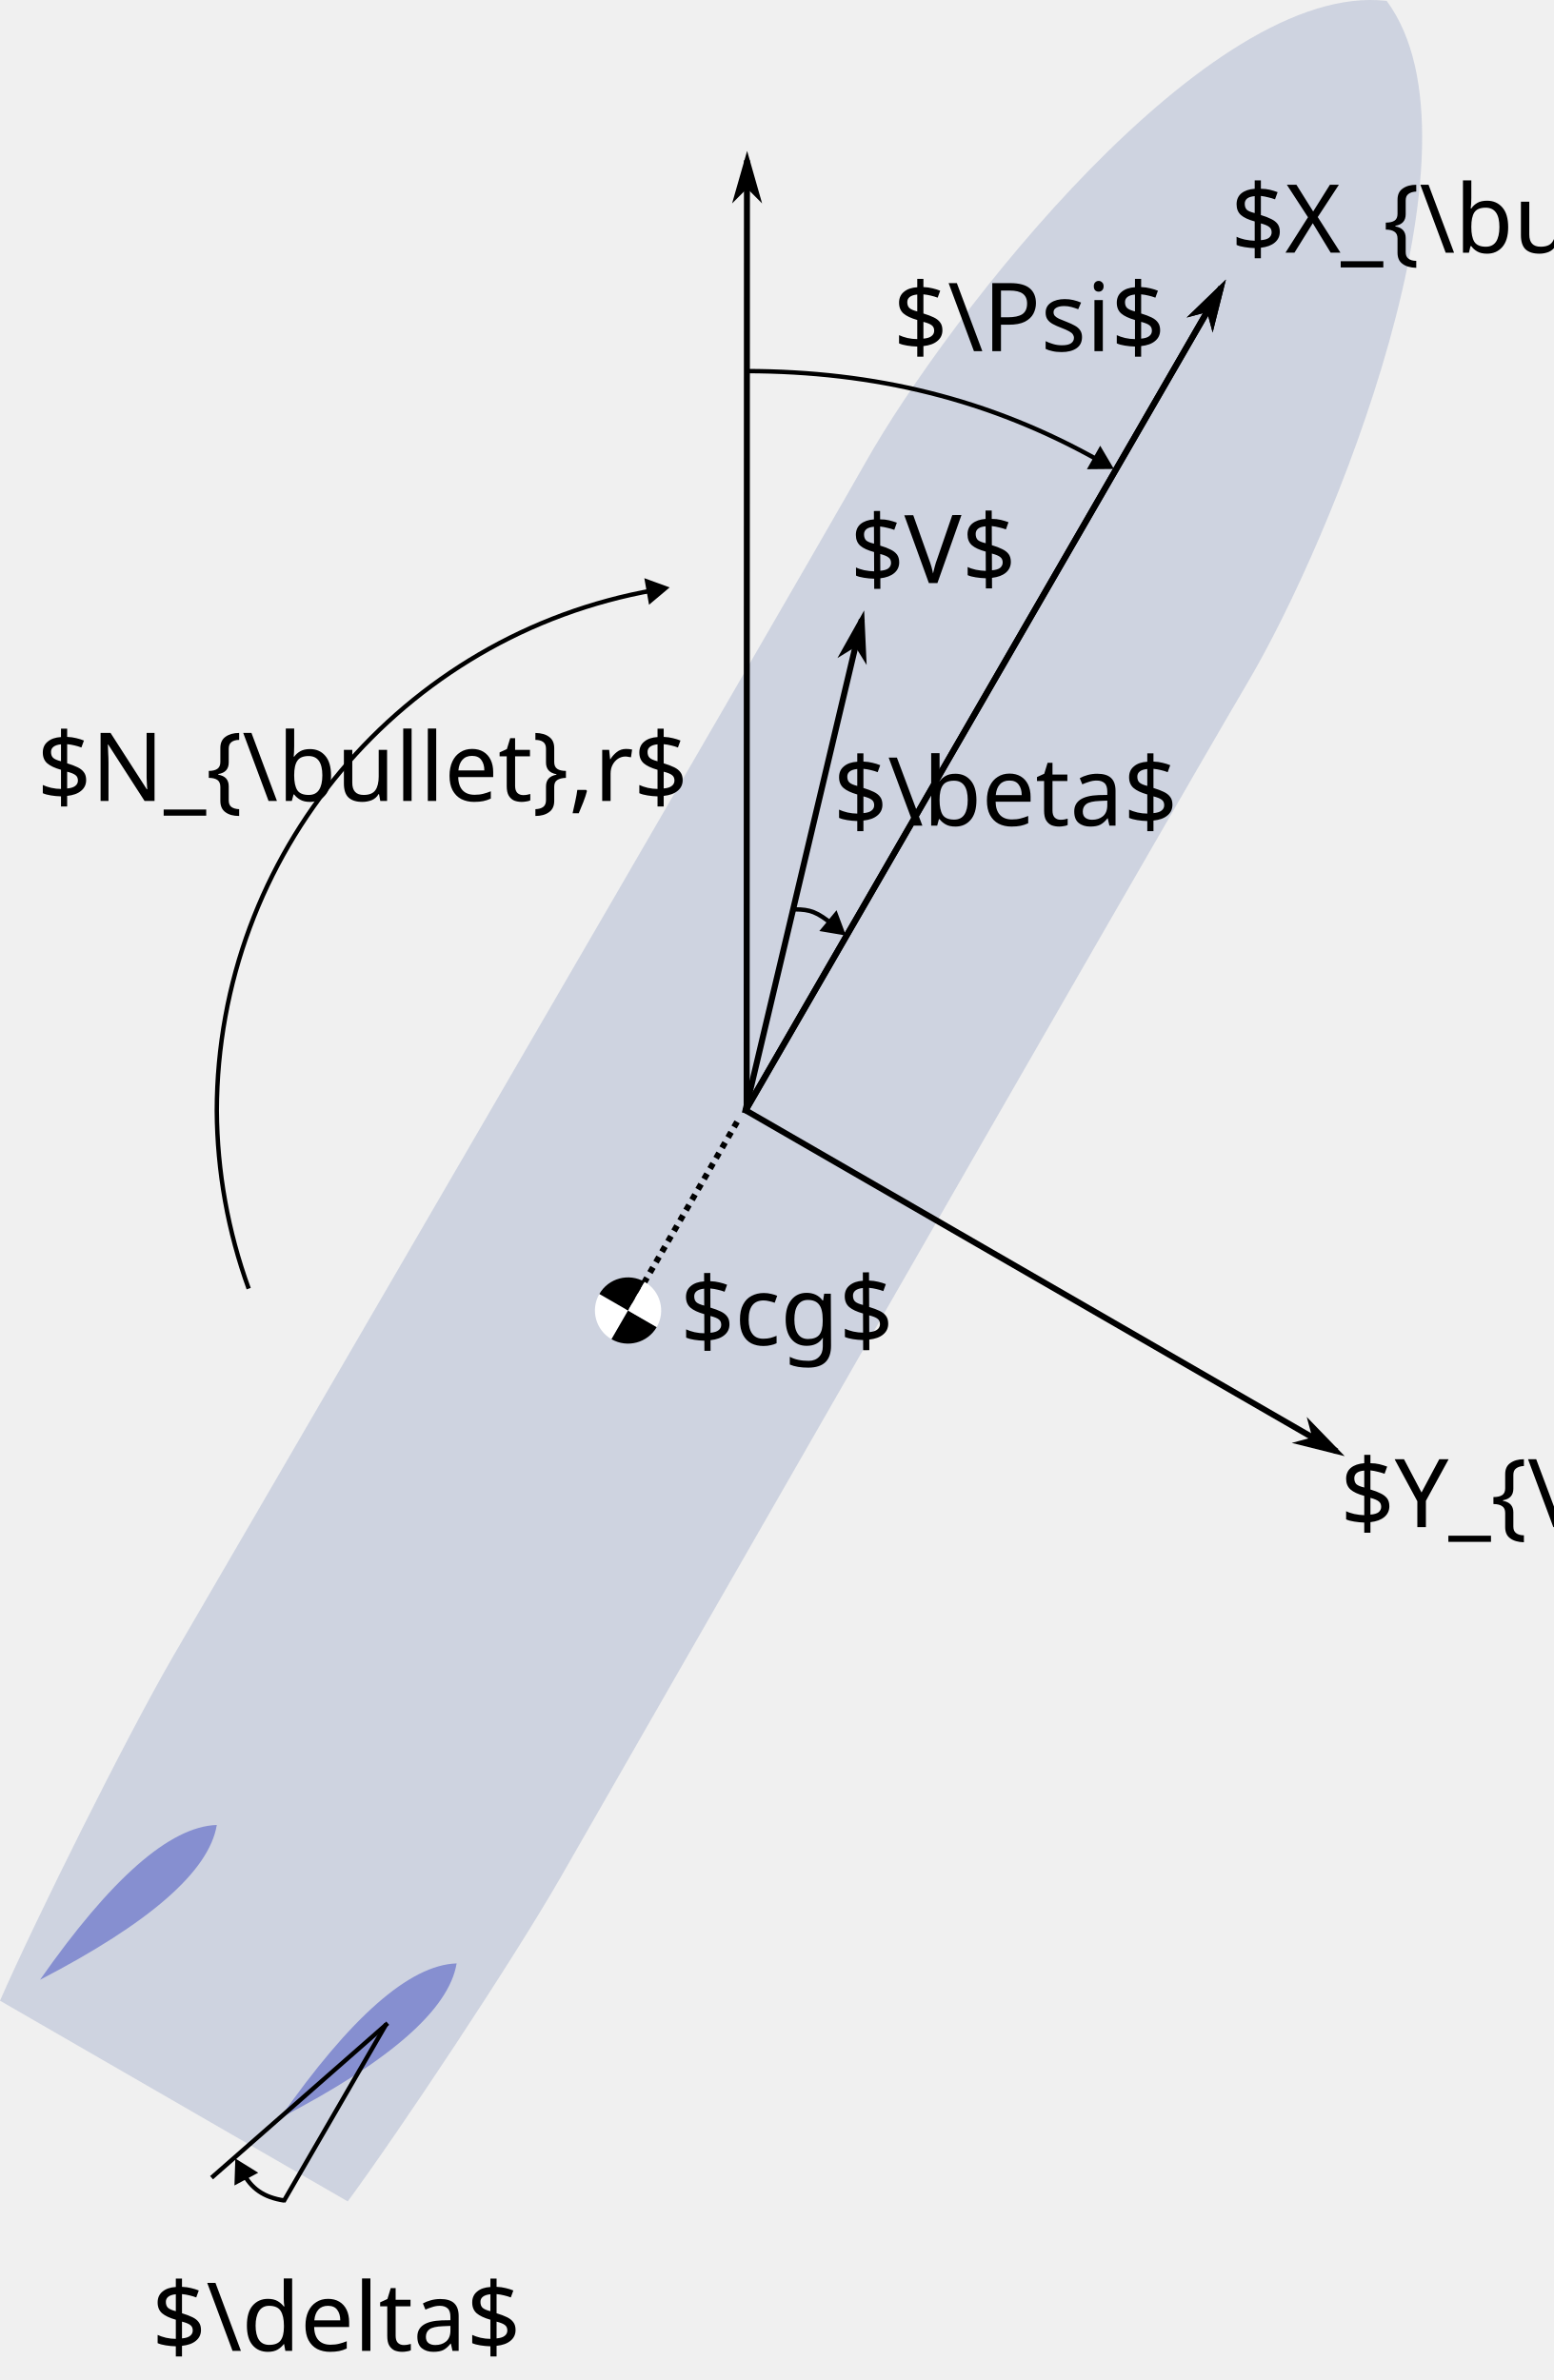
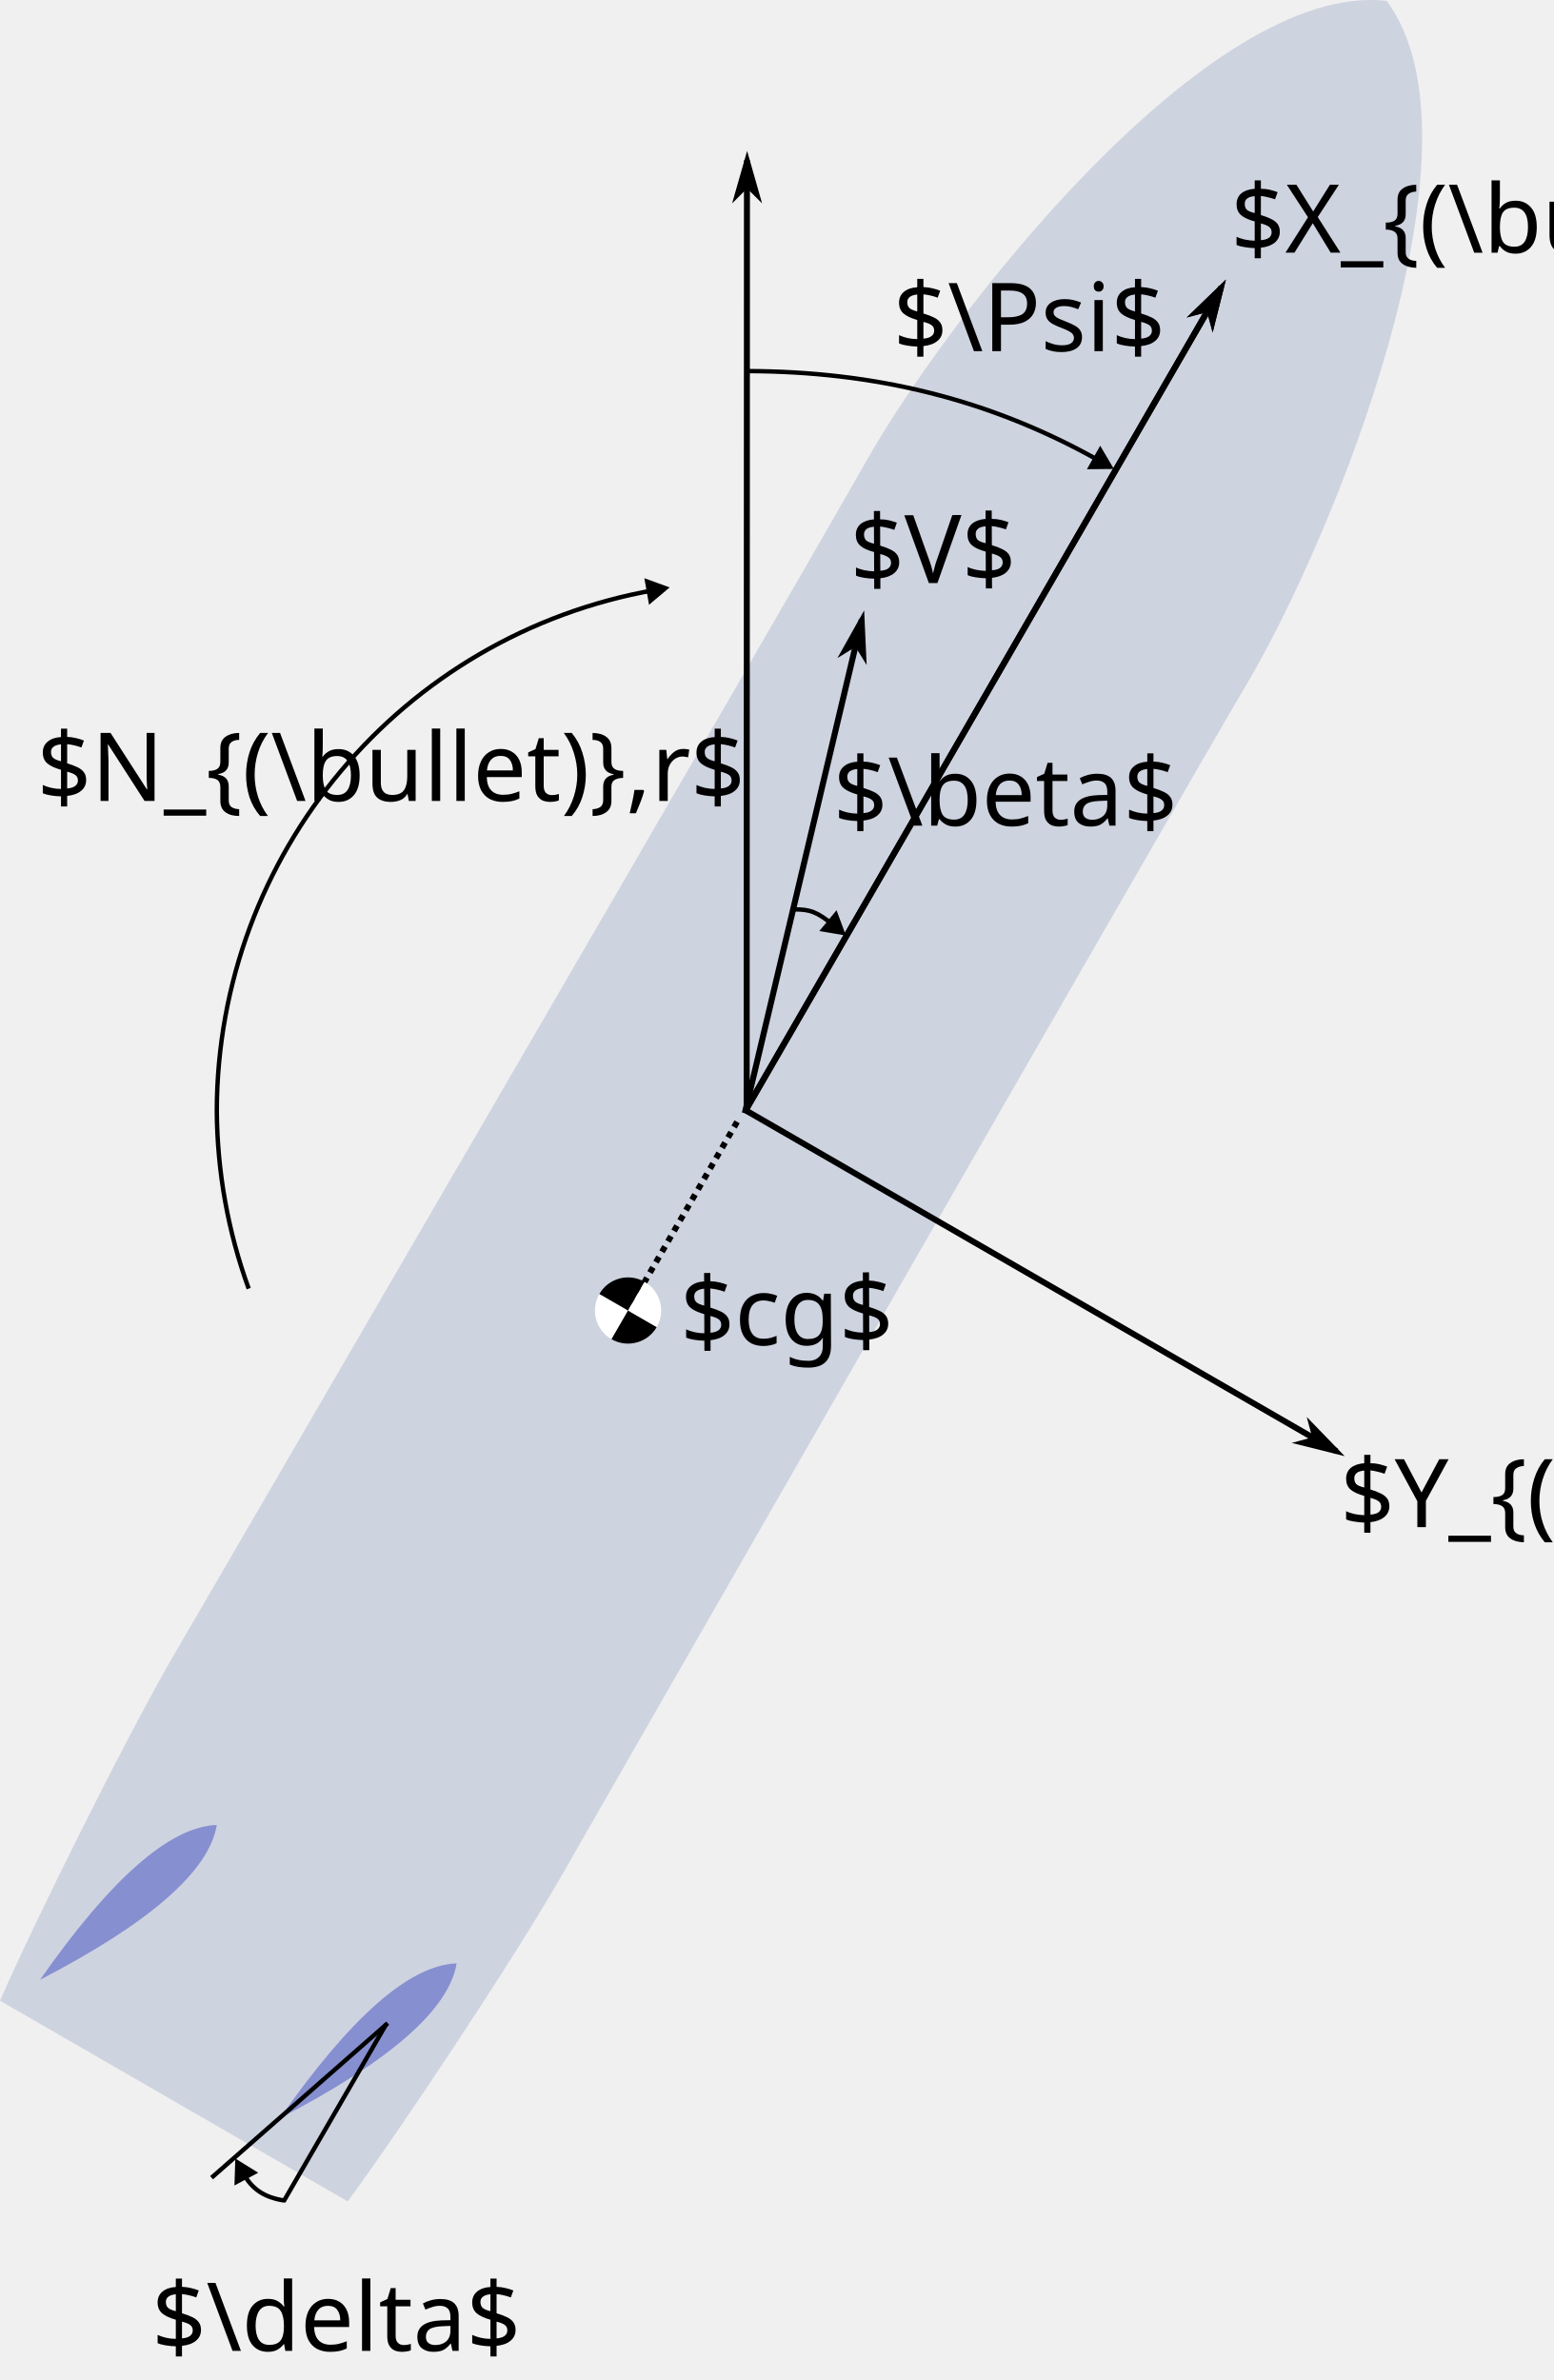
<svg xmlns="http://www.w3.org/2000/svg" width="4.604cm" height="7.053cm" viewBox="0 0 153.475 235.117" version="1.1" id="svg5" xml:space="preserve">
  <defs id="defs2">
    <marker style="overflow:visible" id="Triangle" refX="0" refY="0" orient="auto-start-reverse" markerWidth="1" markerHeight="1" viewBox="0 0 1 1" preserveAspectRatio="xMidYMid">
      <path transform="scale(0.5)" style="fill:context-stroke;fill-rule:evenodd;stroke:context-stroke;stroke-width:1pt" d="M 5.77,0 -2.88,5 V -5 Z" id="path135" />
    </marker>
    <linearGradient id="linearGradient18296">
      <stop style="stop-color:#7781d7;stop-opacity:1;" offset="0" id="stop18294" />
    </linearGradient>
    <rect x="410.356" y="703.464" width="82.898" height="63.095" id="rect2929" />
    <rect x="166.453" y="700.889" width="81.197" height="44.333" id="rect11198" />
    <rect x="122.669" y="504.307" width="65.423" height="73.549" id="rect11068" />
    <rect x="410.356" y="703.464" width="82.898" height="63.095" id="rect3683" />
    <rect x="410.356" y="703.464" width="82.898" height="63.095" id="rect3738" />
    <rect x="410.356" y="703.464" width="82.898" height="63.095" id="rect3762" />
    <rect x="410.356" y="703.464" width="82.898" height="63.095" id="rect6978" />
    <rect x="410.356" y="703.464" width="82.898" height="63.095" id="rect8227" />
    <marker style="overflow:visible" id="Arrow1L" refX="4.696" refY="-0.027" orient="auto-start-reverse" markerWidth="8.75" markerHeight="5" viewBox="0 0 8.75 5" preserveAspectRatio="xMidYMid">
      <path style="fill:context-stroke;fill-rule:evenodd;stroke:none" d="M 0,0 5,-5 -12.5,0 5,5 Z" id="arrow1L" transform="scale(-0.5)" />
    </marker>
  </defs>
  <g id="layer1" style="display:inline" transform="translate(19.36282,-49.10909)">
    <g id="g555" transform="matrix(1.090411,0.6295493,-0.6295493,1.090411,36.34442,-67.9563)" style="stroke:none;stroke-width:0.444;stroke-dasharray:none;stroke-opacity:1">
      <a id="a4772" style="fill:#7781d7;fill-opacity:0.652;stroke:none;stroke-width:0.445;stroke-dasharray:none;stroke-opacity:1">
        <path id="path1055" style="display:inline;fill:#bbc3d7;fill-opacity:0.652;stroke:none;stroke-width:0.445;stroke-linejoin:round;stroke-dasharray:none;stroke-opacity:1;paint-order:markers fill stroke" d="m 84.909,208.336 c -0.014,7.599 1.001,23.553 1.75,30.249 h 15.747 15.747 c 0.749,-6.696 1.764,-22.65 1.75,-30.249 0,0 -0.322,-95.214 -0.2,-108.291 0.122,-13.077 -4.373,-46.129 -17.297,-51.729 -12.924,5.599 -17.419,38.652 -17.297,51.729 0.122,13.077 -0.2,108.291 -0.2,108.291 z" />
      </a>
      <g id="g2726" transform="rotate(20,105.9406,257.9604)" style="stroke:none;stroke-width:0.445;stroke-dasharray:none;stroke-opacity:1">
        <path id="path7777-0" style="display:inline;fill:#606ac7;fill-opacity:0.652;stroke:none;stroke-width:0.445;stroke-linejoin:round;stroke-dasharray:none;stroke-opacity:1" d="m 101.977,217.029 c 2.41,2.814 2.49,9.031 0.391,18.429 m -0.391,-18.429 c -2.288,2.914 -2.104,9.128 0.391,18.429" />
      </g>
      <path style="display:none;fill:#5a63fe;fill-opacity:1;stroke:none;stroke-width:0.444;stroke-linejoin:round;stroke-dasharray:none;stroke-opacity:1;paint-order:markers fill stroke" d="M 102.406,48.317 V 243.94" id="path5693" />
      <g id="g1" transform="rotate(20,95.07924,196.3625)" style="stroke:none;stroke-width:0.445;stroke-dasharray:none;stroke-opacity:1">
        <path id="path1" style="display:inline;fill:#606ac7;fill-opacity:0.652;stroke:none;stroke-width:0.445;stroke-linejoin:round;stroke-dasharray:none;stroke-opacity:1" d="m 101.977,217.029 c 2.41,2.814 2.49,9.031 0.391,18.429 m -0.391,-18.429 c -2.288,2.914 -2.104,9.128 0.391,18.429" />
      </g>
    </g>
    <g id="g6568" transform="matrix(-0.6295493,1.090411,-1.090411,-0.6295493,370.7258,192.6102)" style="display:inline;stroke-width:0.471;stroke-dasharray:none">
      <g id="g6558" style="stroke-width:0.471;stroke-dasharray:none">
        <path style="display:inline;fill:#94952d;fill-opacity:0.652;stroke:#000000;stroke-width:0.471;stroke-linejoin:round;stroke-dasharray:none;stroke-dashoffset:0;stroke-opacity:1;marker-start:url(#Arrow1L)" d="m 102.396,177.55 0.009,53.51" id="path6552" />
        <text xml:space="preserve" style="font-style:normal;font-variant:normal;font-weight:normal;font-stretch:normal;font-size:5.604px;line-height:1.5;font-family:'Baskerville Old Face';-inkscape-font-specification:'Baskerville Old Face, Normal';font-variant-ligatures:normal;font-variant-caps:normal;font-variant-numeric:normal;font-variant-east-asian:normal;display:inline;fill:#000000;fill-opacity:1;stroke:none;stroke-width:0.471;stroke-linejoin:round;stroke-dasharray:none;stroke-opacity:1;paint-order:markers fill stroke" x="-204.69" y="5.847" id="text6556" transform="rotate(-120)">
-           <tspan style="font-style:normal;font-variant:normal;font-weight:normal;font-stretch:normal;font-size:7.472px;font-family:'Baskerville Old Face';-inkscape-font-specification:'Baskerville Old Face, Normal';font-variant-ligatures:normal;font-variant-caps:normal;font-variant-numeric:normal;font-variant-east-asian:normal;fill:#000000;fill-opacity:1;stroke:none;stroke-width:0.471;stroke-dasharray:none" x="-204.69" y="5.847" id="tspan6554">$Y_{\bullet},v$</tspan>
+           <tspan style="font-style:normal;font-variant:normal;font-weight:normal;font-stretch:normal;font-size:7.472px;font-family:'Baskerville Old Face';-inkscape-font-specification:'Baskerville Old Face, Normal';font-variant-ligatures:normal;font-variant-caps:normal;font-variant-numeric:normal;font-variant-east-asian:normal;fill:#000000;fill-opacity:1;stroke:none;stroke-width:0.471;stroke-dasharray:none" x="-204.69" y="5.847" id="tspan6554">$Y_{(\bullet)},v$</tspan>
        </text>
      </g>
      <g id="g6566" style="display:inline;stroke-width:0.471;stroke-dasharray:none" transform="rotate(-90,102.43,231.0596)">
        <path style="display:inline;fill:#7781d7;fill-opacity:1;fill-rule:evenodd;stroke:#000000;stroke-width:0.471;stroke-linejoin:round;stroke-dasharray:none;stroke-dashoffset:0;stroke-opacity:1;marker-start:url(#Arrow1L)" d="m 102.43,156.481 -0.024,74.579" id="path6560" />
        <text xml:space="preserve" style="font-style:normal;font-variant:normal;font-weight:normal;font-stretch:normal;font-size:5.604px;line-height:1.5;font-family:'Baskerville Old Face';-inkscape-font-specification:'Baskerville Old Face, Normal';font-variant-ligatures:normal;font-variant-caps:normal;font-variant-numeric:normal;font-variant-east-asian:normal;display:inline;fill:#000000;fill-opacity:1;stroke:none;stroke-width:0.471;stroke-linejoin:round;stroke-dasharray:none;stroke-opacity:1;paint-order:markers fill stroke" x="11.212" y="183.995" id="text6564" transform="rotate(-30)">
-           <tspan style="font-style:normal;font-variant:normal;font-weight:normal;font-stretch:normal;font-size:7.472px;font-family:'Baskerville Old Face';-inkscape-font-specification:'Baskerville Old Face, Normal';font-variant-ligatures:normal;font-variant-caps:normal;font-variant-numeric:normal;font-variant-east-asian:normal;fill:#000000;fill-opacity:1;stroke:none;stroke-width:0.471;stroke-dasharray:none" x="11.212" y="183.995" id="tspan6570">$X_{\bullet},u$</tspan>
+           <tspan style="font-style:normal;font-variant:normal;font-weight:normal;font-stretch:normal;font-size:7.472px;font-family:'Baskerville Old Face';-inkscape-font-specification:'Baskerville Old Face, Normal';font-variant-ligatures:normal;font-variant-caps:normal;font-variant-numeric:normal;font-variant-east-asian:normal;fill:#000000;fill-opacity:1;stroke:none;stroke-width:0.471;stroke-dasharray:none" x="11.212" y="183.995" id="tspan6570">$X_{(\bullet)},u$</tspan>
        </text>
      </g>
    </g>
    <g id="g8" transform="translate(-55.67007,-4.930981)">
      <path style="display:inline;fill:none;stroke:#000000;stroke-width:0;stroke-dasharray:none;stroke-opacity:1" d="m 87.629,243.914 -7.315,6.138 -18.726,13.713 18.726,-13.713" id="path2" />
      <path style="display:inline;fill:none;stroke:#000000;stroke-width:0.433;stroke-dasharray:none;stroke-opacity:1" d="m 64.306,271.535 10.156,-17.546" id="path4" />
      <path style="display:inline;fill:none;stroke:#000000;stroke-width:0.433;stroke-dasharray:none;stroke-opacity:1" d="m 74.603,253.907 -15.338,13.455 -2.064,1.811" id="path5" />
      <text xml:space="preserve" style="font-style:normal;font-variant:normal;font-weight:normal;font-stretch:normal;font-size:7.056px;line-height:1.5;font-family:'Baskerville Old Face';-inkscape-font-specification:'Baskerville Old Face, Normal';font-variant-ligatures:normal;font-variant-caps:normal;font-variant-numeric:normal;font-variant-east-asian:normal;display:inline;fill:#000000;fill-opacity:1;stroke:none;stroke-width:0.378;stroke-linejoin:round;stroke-dasharray:none;stroke-opacity:1;paint-order:markers fill stroke" x="51.295" y="286.278" id="text6">
        <tspan style="font-style:normal;font-variant:normal;font-weight:normal;font-stretch:normal;font-size:9.407px;font-family:'Baskerville Old Face';-inkscape-font-specification:'Baskerville Old Face, Normal';font-variant-ligatures:normal;font-variant-caps:normal;font-variant-numeric:normal;font-variant-east-asian:normal;fill:#000000;fill-opacity:1;stroke:none;stroke-width:0.378" x="51.295" y="286.278" id="tspan7">$\delta$</tspan>
      </text>
      <path style="fill:none;stroke:#000000;stroke-width:0.433;stroke-dasharray:none;marker-end:url(#Triangle)" d="m 64.416,271.432 c -2.097,-0.318 -3.281,-1.191 -4.142,-2.799" id="path3" />
    </g>
    <g id="g11" transform="matrix(1.3265289e-8,1.259099,-1.259099,1.3265289e-8,345.3375,29.87096)" style="display:inline;stroke-width:0.471;stroke-dasharray:none">
      <g id="g10" style="display:inline;stroke-width:0.471;stroke-dasharray:none" transform="rotate(-90,102.43,231.0596)">
        <path style="display:inline;fill:#7781d7;fill-opacity:1;fill-rule:evenodd;stroke:#000000;stroke-width:0.471;stroke-linejoin:round;stroke-dasharray:none;stroke-dashoffset:0;stroke-opacity:1;marker-start:url(#Arrow1L)" d="m 102.43,156.481 -0.024,74.579" id="path9" />
        <text xml:space="preserve" style="font-style:normal;font-variant:normal;font-weight:normal;font-stretch:normal;font-size:5.604px;line-height:1.5;font-family:'Baskerville Old Face';-inkscape-font-specification:'Baskerville Old Face, Normal';font-variant-ligatures:normal;font-variant-caps:normal;font-variant-numeric:normal;font-variant-east-asian:normal;display:inline;fill:#000000;fill-opacity:1;stroke:none;stroke-width:0.471;stroke-linejoin:round;stroke-dasharray:none;stroke-opacity:1;paint-order:markers fill stroke" x="97.266" y="153.826" id="text9">
          <tspan style="font-style:normal;font-variant:normal;font-weight:normal;font-stretch:normal;font-size:7.472px;font-family:'Baskerville Old Face';-inkscape-font-specification:'Baskerville Old Face, Normal';font-variant-ligatures:normal;font-variant-caps:normal;font-variant-numeric:normal;font-variant-east-asian:normal;fill:#000000;fill-opacity:1;stroke:none;stroke-width:0.471;stroke-dasharray:none" x="0" y="0" id="tspan9">$x_0$</tspan>
        </text>
      </g>
    </g>
    <g id="g12" style="display:inline;stroke-width:0.471;stroke-dasharray:none" transform="matrix(1.217498,0.3209783,-0.3209783,1.217498,3.685202,-155.109)">
      <path style="display:inline;fill:#94952d;fill-opacity:0.652;stroke:#000000;stroke-width:0.471;stroke-linejoin:round;stroke-dasharray:none;stroke-dashoffset:0;stroke-opacity:1;marker-start:url(#Arrow1L)" d="m 101.408,191.264 0.998,39.796" id="path11" />
      <text xml:space="preserve" style="font-style:normal;font-variant:normal;font-weight:normal;font-stretch:normal;font-size:5.604px;line-height:1.5;font-family:'Baskerville Old Face';-inkscape-font-specification:'Baskerville Old Face, Normal';font-variant-ligatures:normal;font-variant-caps:normal;font-variant-numeric:normal;font-variant-east-asian:normal;display:inline;fill:#000000;fill-opacity:1;stroke:none;stroke-width:0.471;stroke-linejoin:round;stroke-dasharray:none;stroke-opacity:1;paint-order:markers fill stroke" x="47.54" y="208.16" id="text11" transform="rotate(-15)">
        <tspan style="font-style:normal;font-variant:normal;font-weight:normal;font-stretch:normal;font-size:7.472px;font-family:'Baskerville Old Face';-inkscape-font-specification:'Baskerville Old Face, Normal';font-variant-ligatures:normal;font-variant-caps:normal;font-variant-numeric:normal;font-variant-east-asian:normal;fill:#000000;fill-opacity:1;stroke:none;stroke-width:0.471;stroke-dasharray:none" x="47.54" y="208.16" id="tspan11">$V$</tspan>
      </text>
    </g>
    <g id="g13">
      <text xml:space="preserve" style="font-style:normal;font-variant:normal;font-weight:normal;font-stretch:normal;font-size:7.056px;line-height:1.5;font-family:'Baskerville Old Face';-inkscape-font-specification:'Baskerville Old Face, Normal';font-variant-ligatures:normal;font-variant-caps:normal;font-variant-numeric:normal;font-variant-east-asian:normal;display:inline;fill:#000000;fill-opacity:1;stroke:none;stroke-width:0.378;stroke-linejoin:round;stroke-dasharray:none;stroke-opacity:1;paint-order:markers fill stroke" x="125.71" y="138.21" id="text12" transform="translate(-62.78031,-7.539973)">
        <tspan style="font-style:normal;font-variant:normal;font-weight:normal;font-stretch:normal;font-size:9.407px;font-family:'Baskerville Old Face';-inkscape-font-specification:'Baskerville Old Face, Normal';font-variant-ligatures:normal;font-variant-caps:normal;font-variant-numeric:normal;font-variant-east-asian:normal;fill:#000000;fill-opacity:1;stroke:none;stroke-width:0.378" x="125.71" y="138.21" id="tspan12">$\beta$</tspan>
      </text>
      <path style="display:inline;fill:none;stroke:#000000;stroke-width:0.433;stroke-dasharray:none;marker-start:url(#Triangle)" d="m 63.001,140.547 c -1.681,-1.391 -2.365,-1.587 -3.842,-1.604" id="path12" />
    </g>
    <g id="g14">
      <text xml:space="preserve" style="font-style:normal;font-variant:normal;font-weight:normal;font-stretch:normal;font-size:7.056px;line-height:1.5;font-family:'Baskerville Old Face';-inkscape-font-specification:'Baskerville Old Face, Normal';font-variant-ligatures:normal;font-variant-caps:normal;font-variant-numeric:normal;font-variant-east-asian:normal;display:inline;fill:#000000;fill-opacity:1;stroke:none;stroke-width:0.378;stroke-linejoin:round;stroke-dasharray:none;stroke-opacity:1;paint-order:markers fill stroke" x="68.855" y="83.797" id="text10">
        <tspan style="font-style:normal;font-variant:normal;font-weight:normal;font-stretch:normal;font-size:9.407px;font-family:'Baskerville Old Face';-inkscape-font-specification:'Baskerville Old Face, Normal';font-variant-ligatures:normal;font-variant-caps:normal;font-variant-numeric:normal;font-variant-east-asian:normal;fill:#000000;fill-opacity:1;stroke:none;stroke-width:0.378" x="68.855" y="83.797" id="tspan10">$\Psi$</tspan>
      </text>
    </g>
    <path id="path17" style="display:inline;fill:none;stroke:#000000;stroke-width:0.433;marker-end:url(#Triangle)" d="m 5.199,176.411 c -2.049,-5.633 -3.114,-11.576 -3.151,-17.57 0.047,-25.349 18.254,-47.02 43.215,-51.435 v 0" />
    <path id="path10" style="display:inline;fill:none;stroke:#000000;stroke-width:0.344;stroke-dasharray:none;marker-start:url(#Triangle)" d="m 130.149,180.102 c -8.674,-4.904 -17.758,-7.058 -27.729,-7.078 v 0" transform="matrix(1.259099,-1.3265289e-8,1.3265289e-8,1.259099,-74.55879,-132.0864)" />
    <g id="g18" transform="translate(-54.38949,-4.382162)" />
    <text xml:space="preserve" style="font-style:normal;font-variant:normal;font-weight:normal;font-stretch:normal;font-size:7.056px;line-height:1.5;font-family:'Baskerville Old Face';-inkscape-font-specification:'Baskerville Old Face, Normal';font-variant-ligatures:normal;font-variant-caps:normal;font-variant-numeric:normal;font-variant-east-asian:normal;display:inline;fill:#000000;fill-opacity:1;stroke:none;stroke-width:0.378;stroke-linejoin:round;stroke-dasharray:none;stroke-opacity:1;paint-order:markers fill stroke" x="-15.714" y="128.238" id="text18">
-       <tspan style="font-style:normal;font-variant:normal;font-weight:normal;font-stretch:normal;font-size:9.407px;font-family:'Baskerville Old Face';-inkscape-font-specification:'Baskerville Old Face, Normal';font-variant-ligatures:normal;font-variant-caps:normal;font-variant-numeric:normal;font-variant-east-asian:normal;fill:#000000;fill-opacity:1;stroke:none;stroke-width:0.378" x="-15.714" y="128.238" id="tspan19">$N_{\bullet},r$</tspan>
+       <tspan style="font-style:normal;font-variant:normal;font-weight:normal;font-stretch:normal;font-size:9.407px;font-family:'Baskerville Old Face';-inkscape-font-specification:'Baskerville Old Face, Normal';font-variant-ligatures:normal;font-variant-caps:normal;font-variant-numeric:normal;font-variant-east-asian:normal;fill:#000000;fill-opacity:1;stroke:none;stroke-width:0.378" x="-15.714" y="128.238" id="tspan19">$N_{(\bullet)},r$</tspan>
    </text>
    <path style="display:inline;stroke-width:0.471;stroke-dasharray:none;fill:#7781d7;fill-opacity:1;fill-rule:evenodd;stroke:#000000;stroke-linejoin:round;stroke-dashoffset:0;stroke-opacity:1;marker-start:url(#Arrow1L)" d="m 102.43,156.481 -0.024,74.579" id="path26" transform="matrix(1.090411,0.6295493,-0.6295493,1.090411,88.06366,-157.5971)" />
    <g id="g25" transform="rotate(30,-66.02706,69.77532)" style="display:inline">
      <path style="display:inline;fill:#7781d7;fill-opacity:1;fill-rule:evenodd;stroke:#000000;stroke-width:0.593;stroke-linejoin:round;stroke-dasharray:0.593, 0.593;stroke-dashoffset:0;stroke-opacity:1" d="m 82.51,88.124 -0.007,21.525" id="path27" />
      <g id="g26" transform="matrix(1.5,0,0,1.5,-41.53621,-54.78121)">
        <path id="path20" style="fill:#ffffff;fill-opacity:1;stroke:none;stroke-width:0.433" d="m 82.693,109.62 h -2.181 a 2.181,2.181 0 0 0 2.181,2.181 z" />
        <path id="path25" style="fill:#000000;fill-opacity:1;stroke:none;stroke-width:0.433" d="m 82.693,109.62 v 2.181 a 2.181,2.181 0 0 0 2.181,-2.181 z" />
        <path id="path23" style="fill:#000000;fill-opacity:1;stroke:none;stroke-width:0.433" d="m 82.693,107.44 a 2.181,2.181 0 0 0 -2.181,2.181 h 2.181 z" />
        <path id="path24" style="fill:#ffffff;fill-opacity:1;stroke:none;stroke-width:0.433;stroke-opacity:1" d="m 82.693,107.44 v 2.181 h 2.181 a 2.181,2.181 0 0 0 -2.181,-2.181 z" />
      </g>
      <text xml:space="preserve" style="font-style:normal;font-variant:normal;font-weight:normal;font-stretch:normal;font-size:7.056px;line-height:1.5;font-family:'Baskerville Old Face';-inkscape-font-specification:'Baskerville Old Face, Normal';font-variant-ligatures:normal;font-variant-caps:normal;font-variant-numeric:normal;font-variant-east-asian:normal;display:inline;fill:#000000;fill-opacity:1;stroke:none;stroke-width:0.593;stroke-linejoin:round;stroke-dasharray:none;stroke-opacity:1;paint-order:markers fill stroke" x="21.228" y="139.739" id="text26" transform="rotate(-30.23074)">
        <tspan style="font-style:normal;font-variant:normal;font-weight:normal;font-stretch:normal;font-size:9.407px;font-family:'Baskerville Old Face';-inkscape-font-specification:'Baskerville Old Face, Normal';font-variant-ligatures:normal;font-variant-caps:normal;font-variant-numeric:normal;font-variant-east-asian:normal;fill:#000000;fill-opacity:1;stroke:none;stroke-width:0.593;stroke-dasharray:none" x="21.228" y="139.739" id="tspan26">$cg$</tspan>
      </text>
    </g>
  </g>
</svg>
